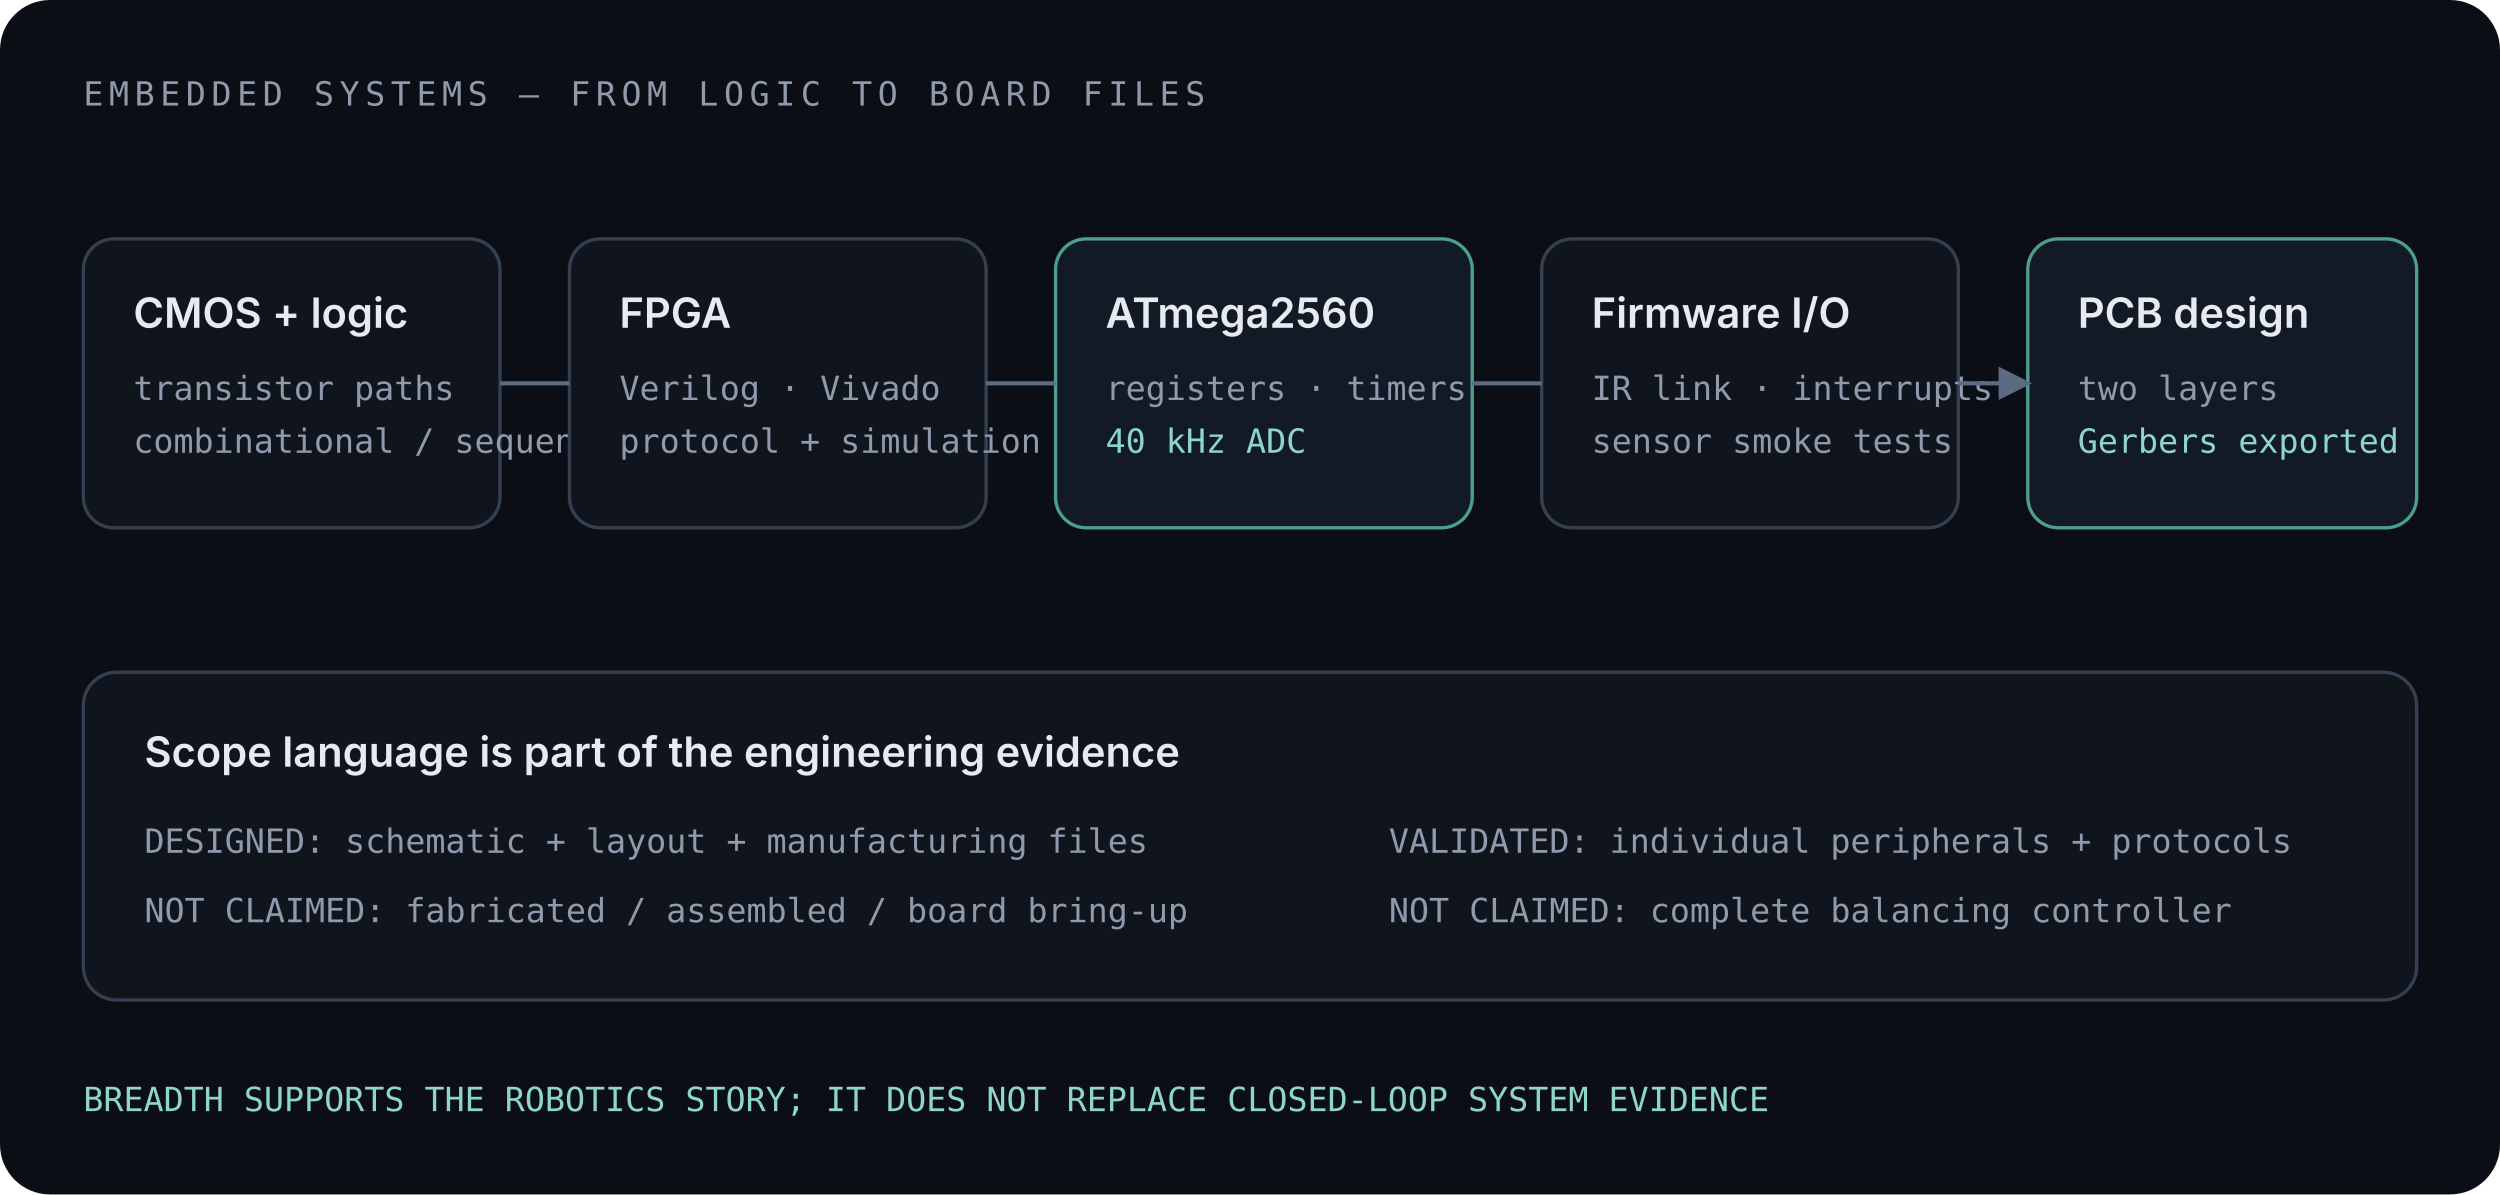
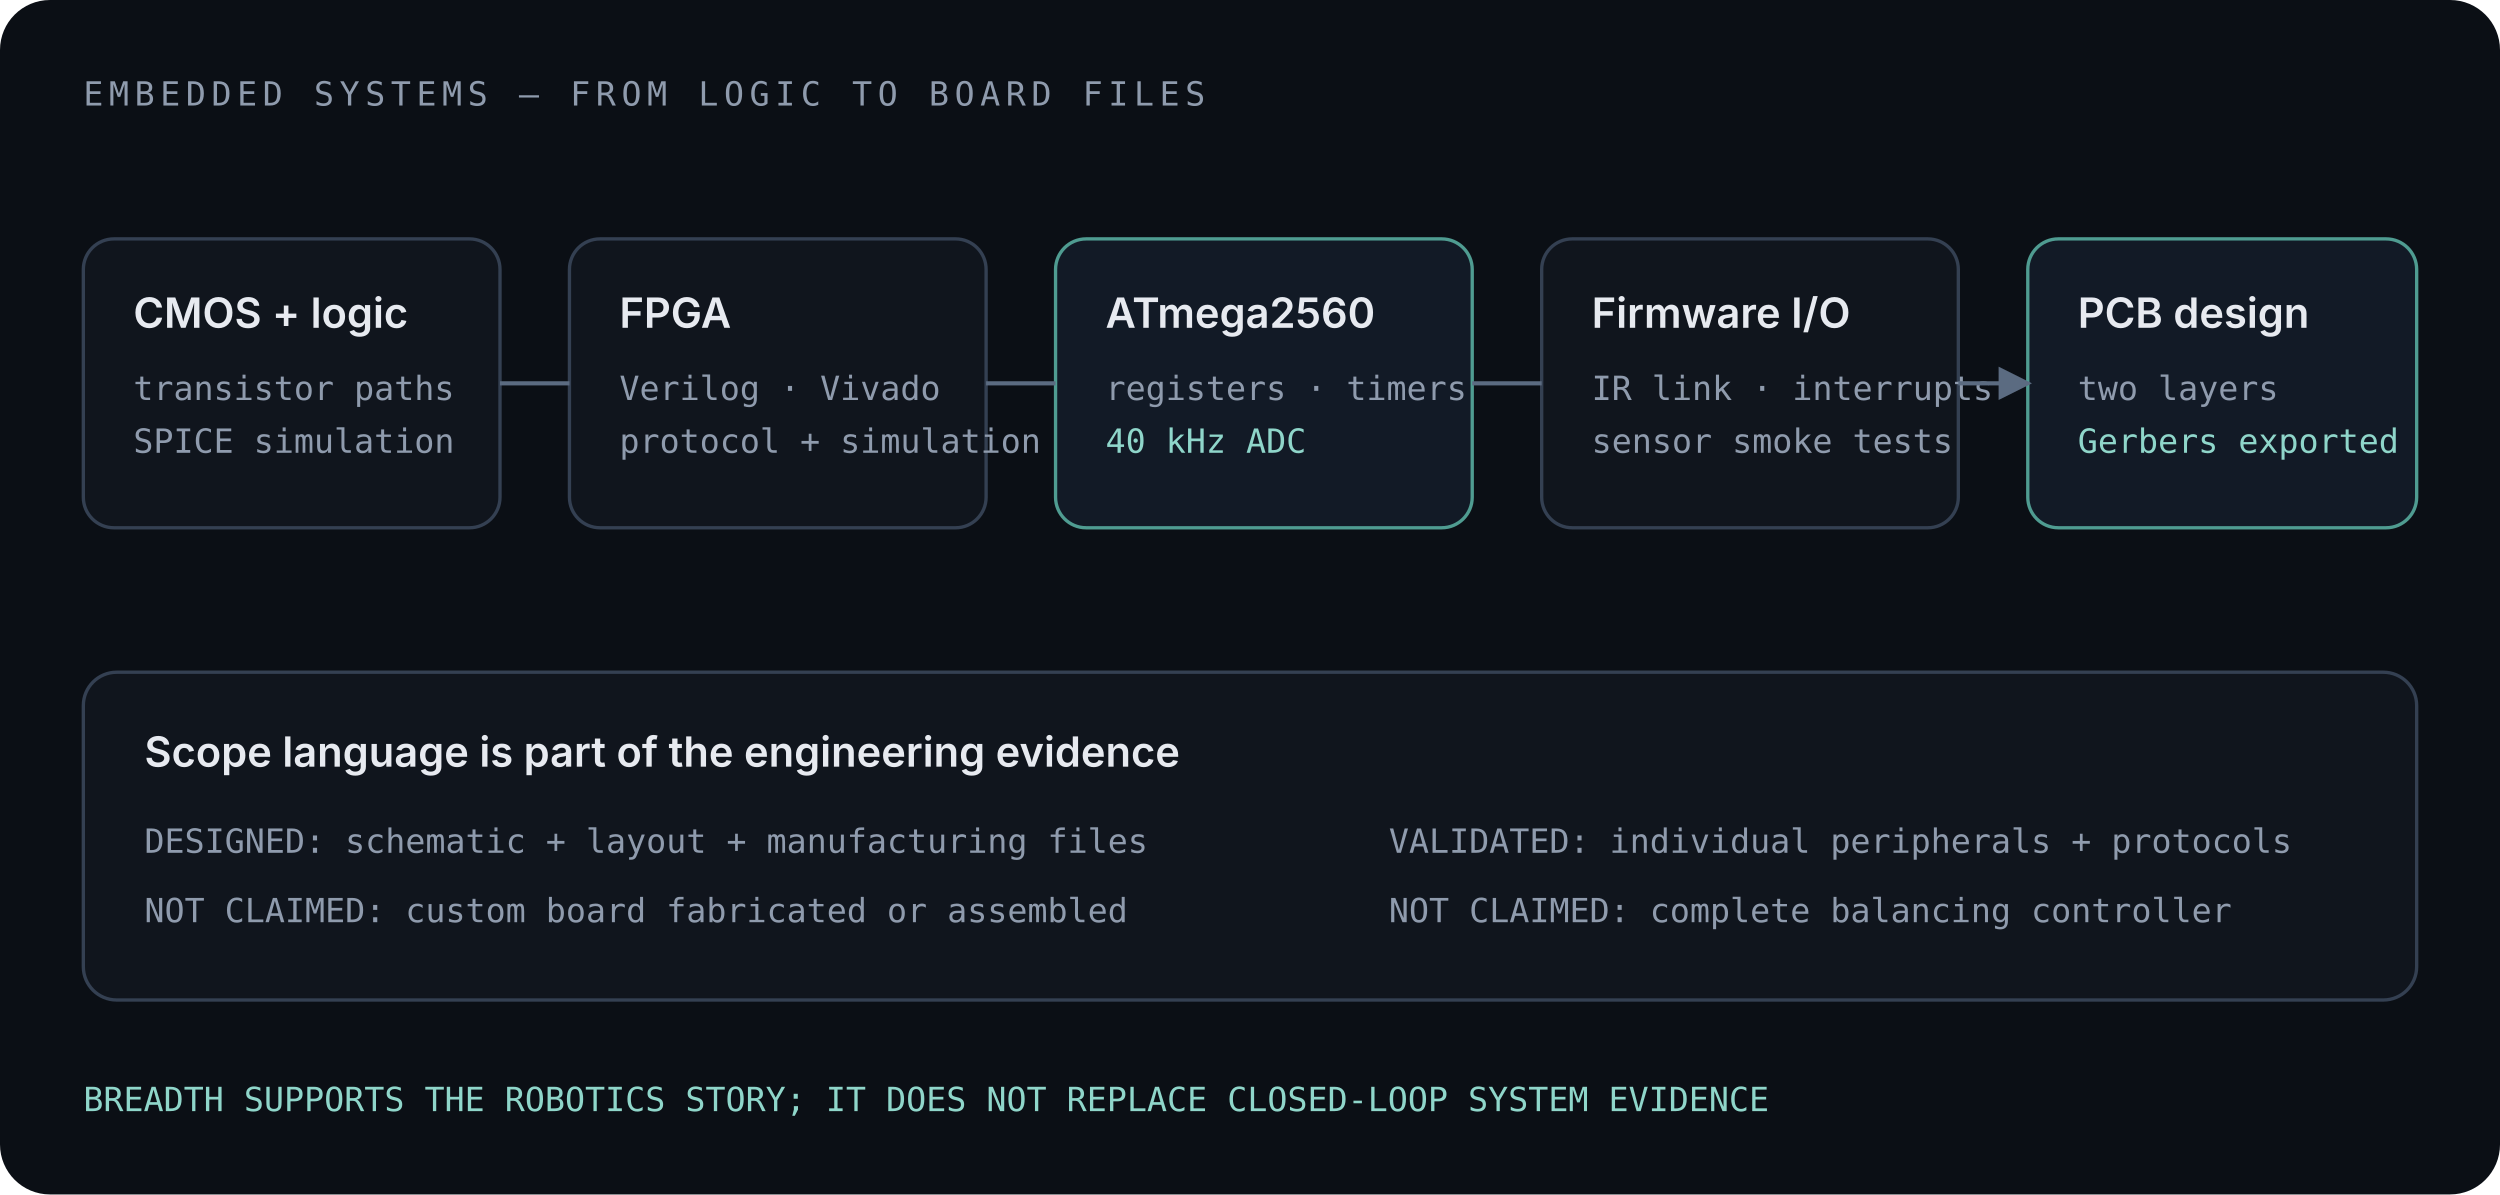
<svg xmlns="http://www.w3.org/2000/svg" viewBox="0 0 900 430" role="img" aria-labelledby="title desc">
  <defs>
    <style>.box{fill:#10151d;stroke:#344052;stroke-width:1.2}.hi{fill:#121a26;stroke:#4f9c91;stroke-width:1.2}.t{fill:#e7eaf0;font:600 15px Inter,Arial,sans-serif}.s{fill:#8f9bad;font:12px 'JetBrains Mono',monospace}.lbl{fill:#8fd6ca;font:12px 'JetBrains Mono',monospace}.line{stroke:#5b6b81;stroke-width:1.5;fill:none}</style>
    <marker id="a" markerWidth="8" markerHeight="8" refX="7" refY="4" orient="auto">
      <path d="M0 0L8 4L0 8Z" fill="#5b6b81" />
    </marker>
  </defs>
  <rect width="900" height="430" rx="18" fill="#0b0f15" />
  <text x="30" y="38" class="s" letter-spacing="2">EMBEDDED SYSTEMS — FROM LOGIC TO BOARD FILES</text>
  <rect x="30" y="86" width="150" height="104" rx="11" class="box" />
  <text x="48" y="118" class="t">CMOS + logic</text>
  <text x="48" y="144" class="s">transistor paths</text>
-   <text x="48" y="163" class="s">combinational / sequential</text>
+   <text x="48" y="163" class="s">SPICE simulation</text>
  <rect x="205" y="86" width="150" height="104" rx="11" class="box" />
  <text x="223" y="118" class="t">FPGA</text>
  <text x="223" y="144" class="s">Verilog · Vivado</text>
  <text x="223" y="163" class="s">protocol + simulation</text>
  <rect x="380" y="86" width="150" height="104" rx="11" class="hi" />
  <text x="398" y="118" class="t">ATmega2560</text>
  <text x="398" y="144" class="s">registers · timers</text>
  <text x="398" y="163" class="lbl">40 kHz ADC</text>
  <rect x="555" y="86" width="150" height="104" rx="11" class="box" />
  <text x="573" y="118" class="t">Firmware I/O</text>
  <text x="573" y="144" class="s">IR link · interrupts</text>
  <text x="573" y="163" class="s">sensor smoke tests</text>
  <rect x="730" y="86" width="140" height="104" rx="11" class="hi" />
  <text x="748" y="118" class="t">PCB design</text>
  <text x="748" y="144" class="s">two layers</text>
  <text x="748" y="163" class="lbl">Gerbers exported</text>
  <path d="M180 138H205M355 138H380M530 138H555M705 138H730" class="line" marker-end="url(#a)" />
  <rect x="30" y="242" width="840" height="118" rx="12" class="box" />
  <text x="52" y="276" class="t">Scope language is part of the engineering evidence</text>
  <text x="52" y="307" class="s">DESIGNED: schematic + layout + manufacturing files</text>
-   <text x="52" y="332" class="s">NOT CLAIMED: fabricated / assembled / board bring-up</text>
+   <text x="52" y="332" class="s">NOT CLAIMED: custom board fabricated or assembled</text>
  <text x="500" y="307" class="s">VALIDATED: individual peripherals + protocols</text>
  <text x="500" y="332" class="s">NOT CLAIMED: complete balancing controller</text>
  <text x="30" y="400" class="lbl">BREADTH SUPPORTS THE ROBOTICS STORY; IT DOES NOT REPLACE CLOSED-LOOP SYSTEM EVIDENCE</text>
</svg>
